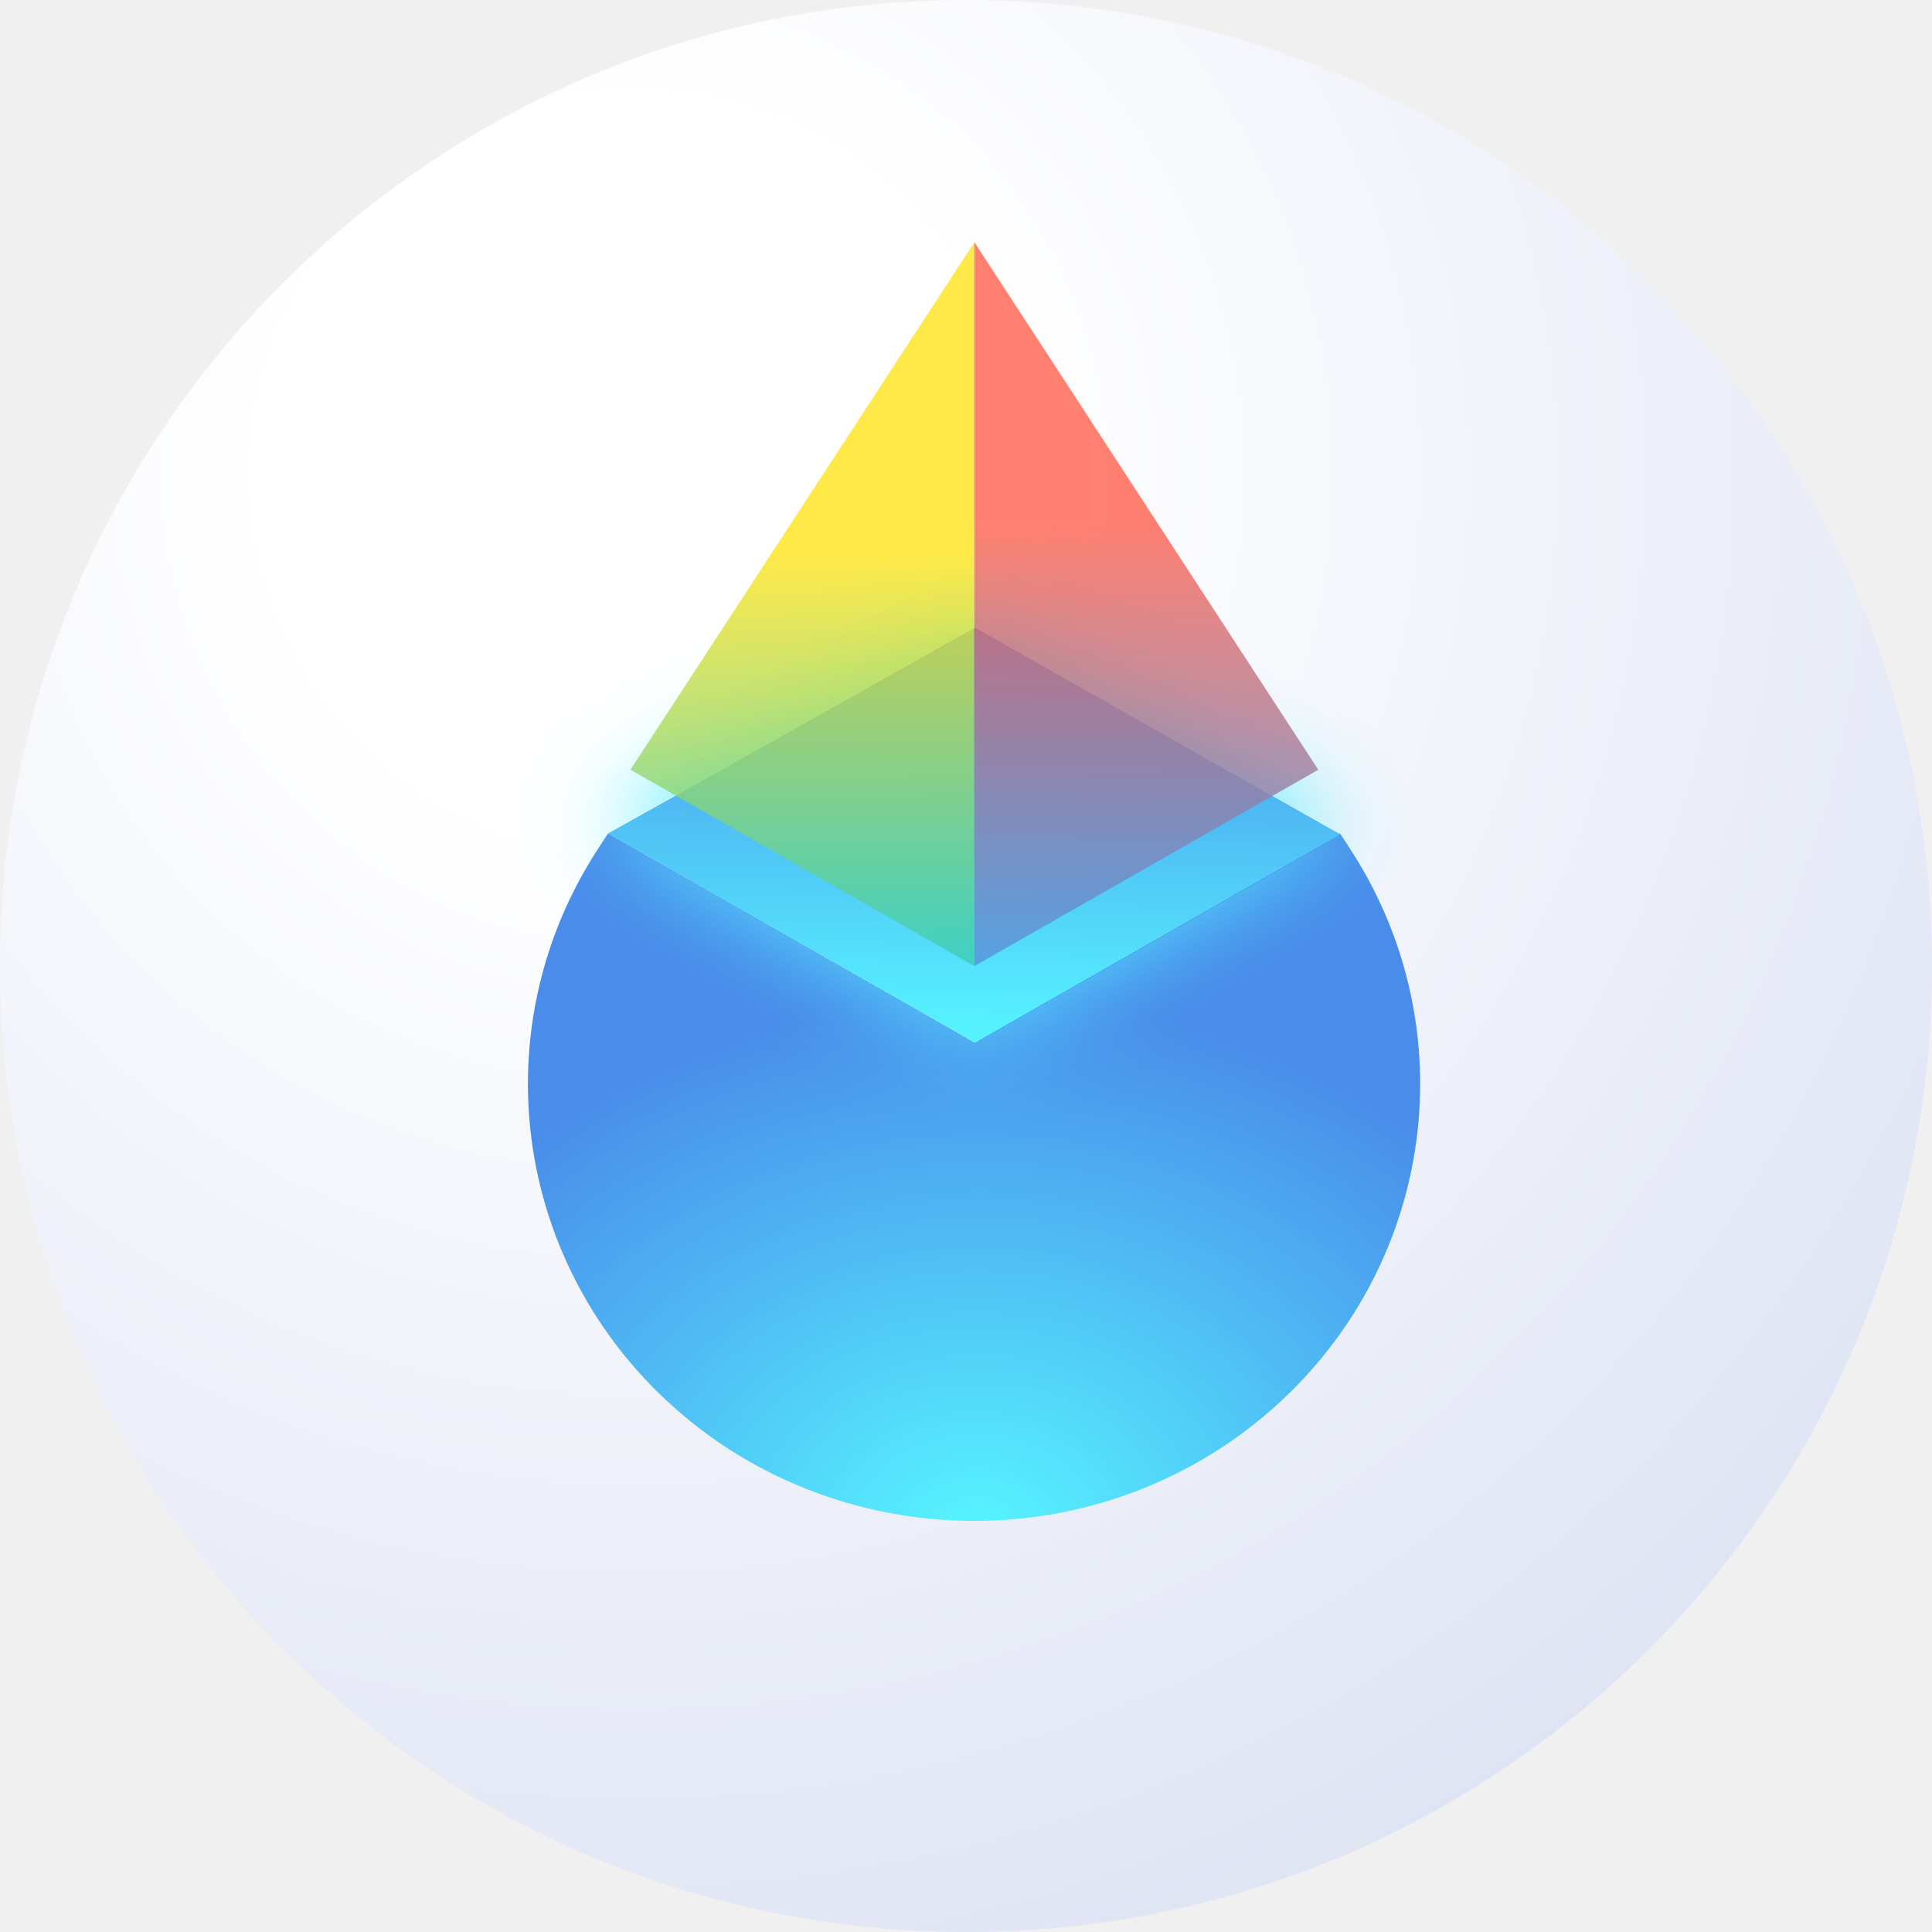
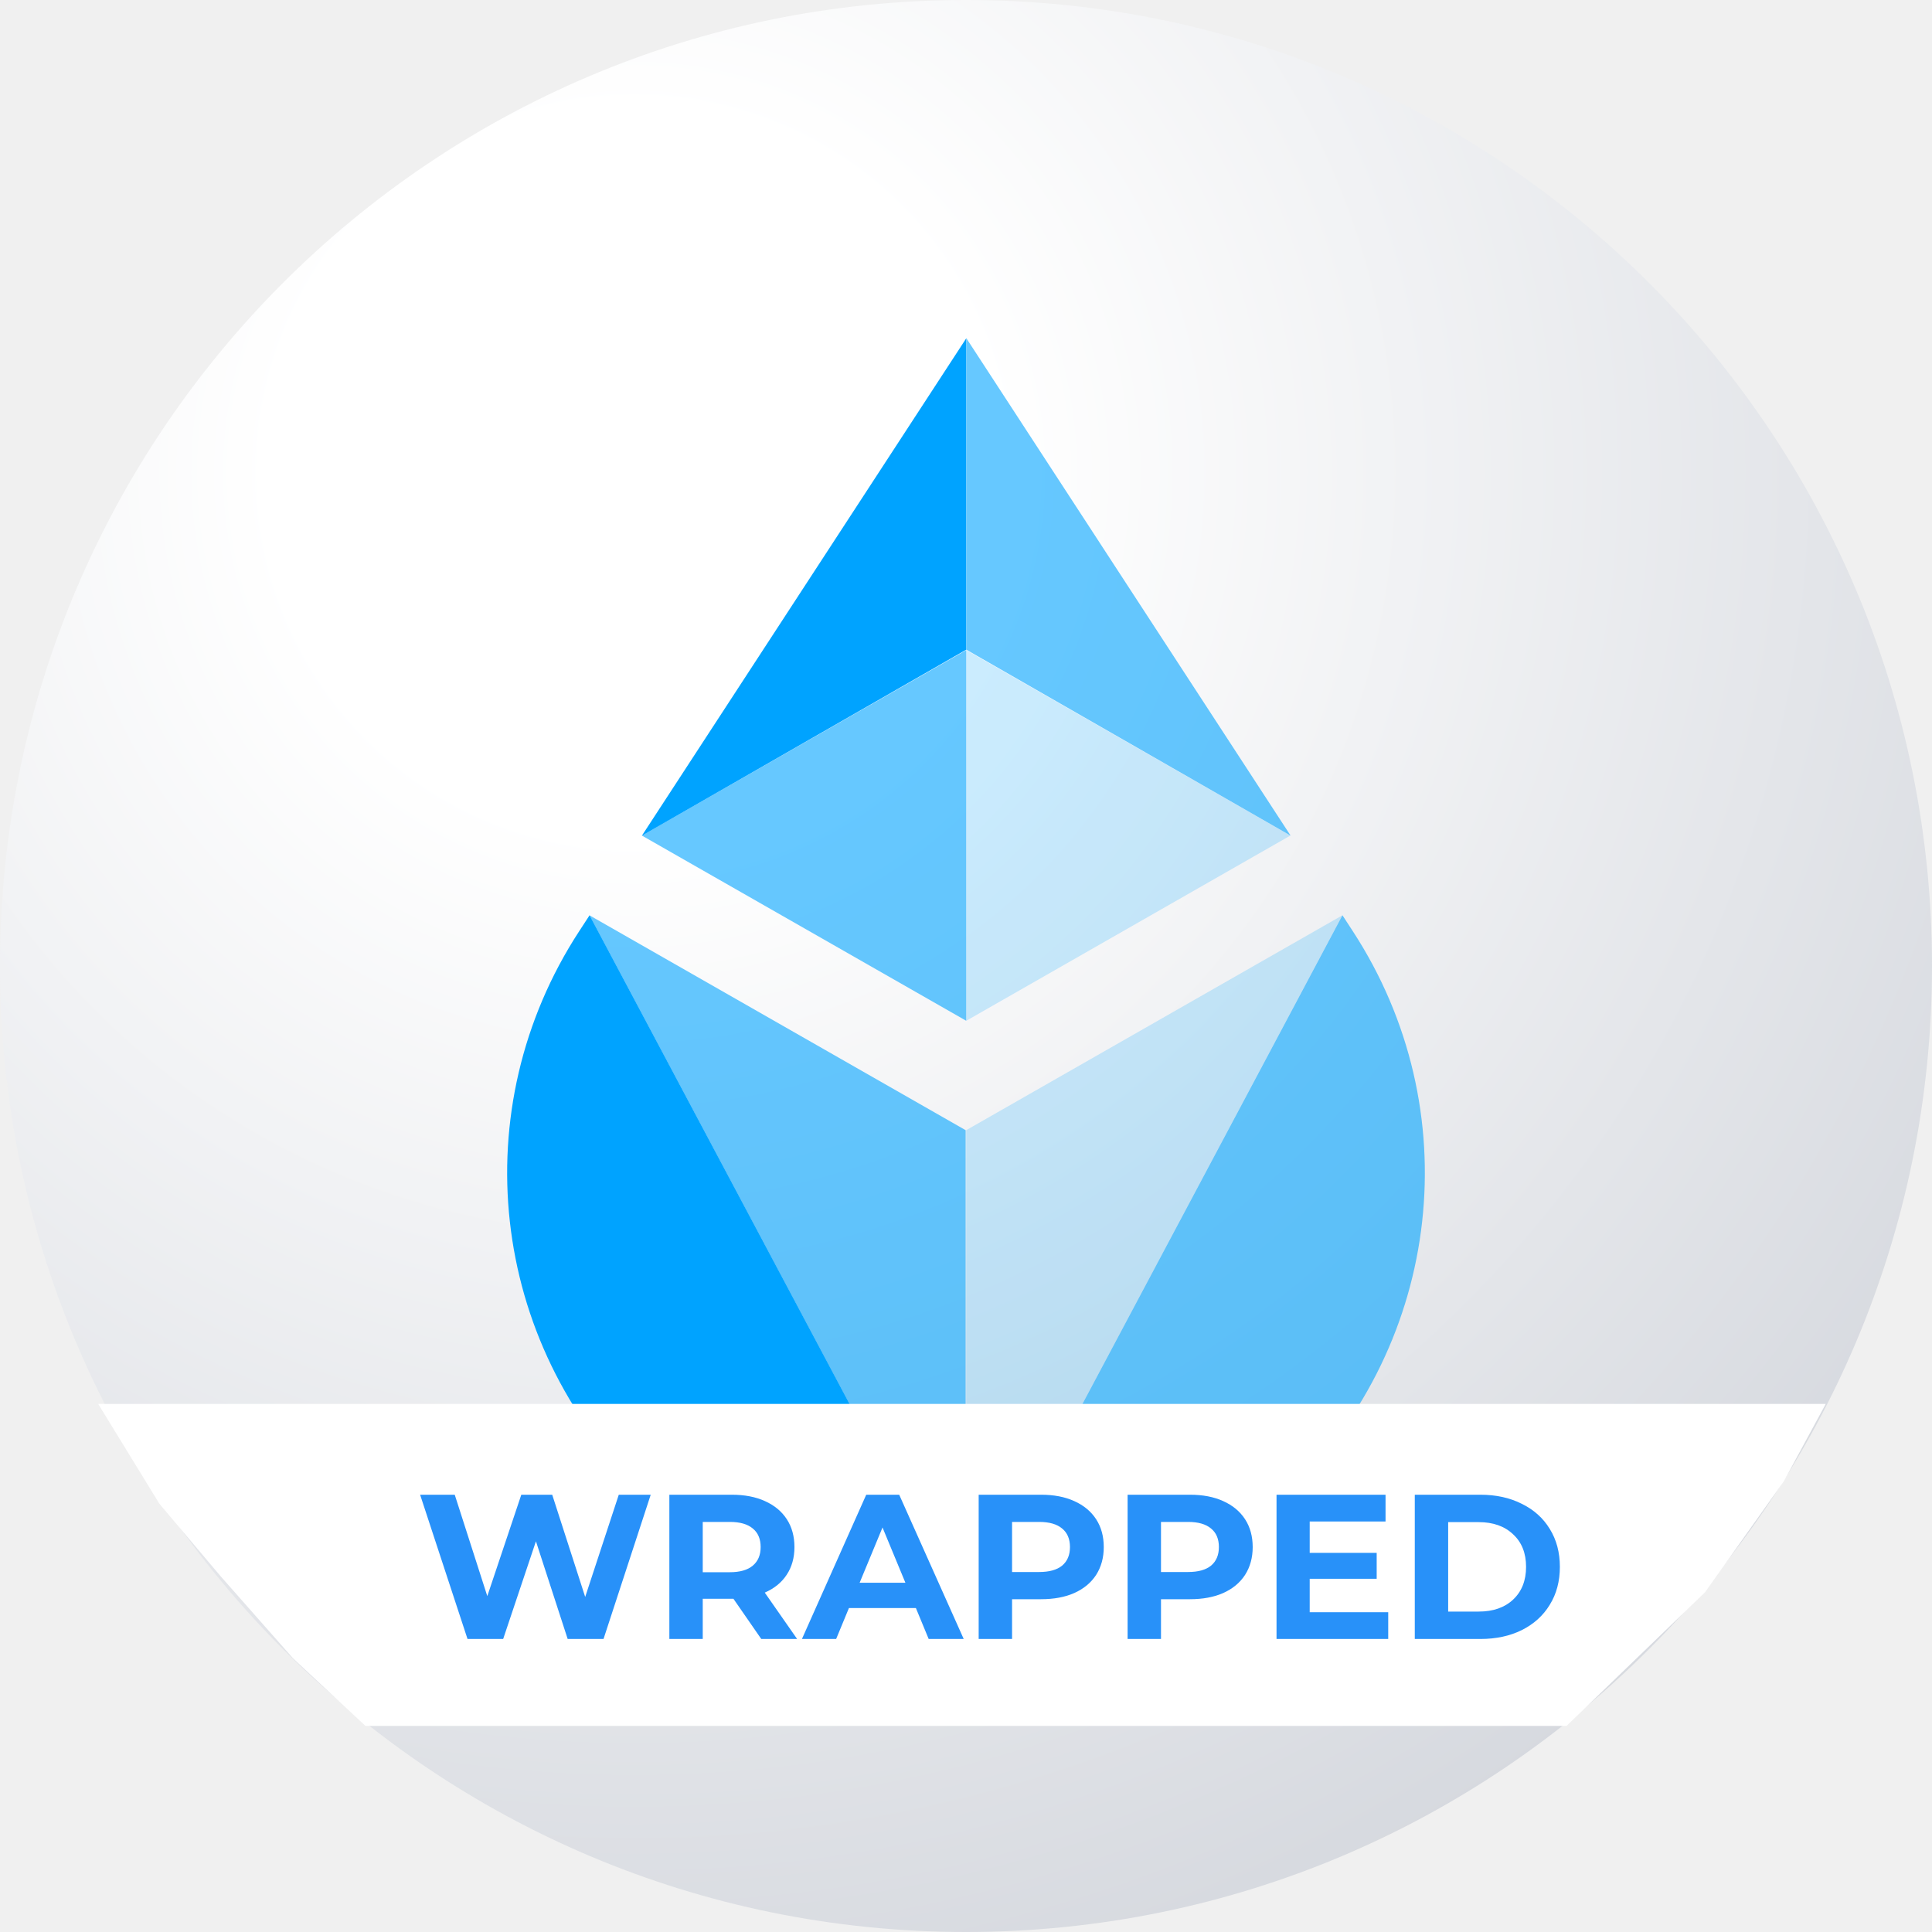
- <svg xmlns="http://www.w3.org/2000/svg" width="600" height="600" viewBox="0 0 600 600" fill="none">
-   <g clip-path="url(#clip0_1_2)">
-     <path d="M300 600.012C465.684 600.012 600 465.697 600 300.012C600 134.326 465.684 0.012 300 0.012C134.315 0.012 0 134.326 0 300.012C0 465.697 134.315 600.012 300 600.012Z" fill="url(#paint0_radial_1_2)" />
-     <path fill-rule="evenodd" clip-rule="evenodd" d="M188.836 258.834L302.554 323.722L416.153 258.834C414.75 259.635 416.164 258.834 416.164 258.834L419.268 263.594C454.256 317.268 446.439 387.559 400.478 432.592C373.441 459.087 337.988 472.34 302.547 472.343L302.55 472.338C267.12 472.329 231.554 459.08 204.521 432.592C158.559 387.559 150.745 317.268 185.734 263.594L188.836 258.834Z" fill="url(#paint1_radial_1_2)" />
-     <g filter="url(#filter0_d_1_2)">
-       <path d="M302.792 323.847L188.833 258.831L302.792 194.86L416.312 259.138L302.792 323.847Z" fill="url(#paint2_linear_1_2)" />
-     </g>
-     <g filter="url(#filter1_b_1_2)">
-       <path d="M195.79 239.007L302.558 75.297V300.028L195.784 239.049L195.751 239.068L195.769 239.04L195.751 239.029L195.79 239.007Z" fill="url(#paint3_linear_1_2)" fill-opacity="0.8" />
-     </g>
-     <g filter="url(#filter2_b_1_2)">
-       <path d="M409.402 239.05L302.588 300.028V75.198L409.402 239.05Z" fill="url(#paint4_linear_1_2)" fill-opacity="0.8" />
-     </g>
+ <svg xmlns="http://www.w3.org/2000/svg" viewBox="0 0 600 600" fill="none">
+   <g clip-path="url(#clip0_711_20)">
+     <path d="M300 600C465.686 600 600 465.686 600 300C600 134.315 465.686 0 300 0C134.315 0 0 134.315 0 300C0 465.686 134.315 600 300 600Z" fill="url(#paint0_radial_711_20)" />
+     <path d="M183.093 284.253L179.901 289.147C143.914 344.352 151.952 416.65 199.224 462.97C227.036 490.219 263.484 503.847 299.934 503.85C299.934 503.85 299.934 503.85 183.093 284.253Z" fill="#00A3FF" />
+     <path opacity="0.6" d="M299.899 350.994L183.055 284.253C299.899 503.85 299.899 503.85 299.899 503.85C299.899 456.022 299.899 401.22 299.899 350.994Z" fill="#00A3FF" />
+     <path opacity="0.6" d="M416.91 284.253L420.102 289.147C456.087 344.352 448.05 416.65 400.777 462.97C372.967 490.219 336.519 503.847 300.067 503.85C300.067 503.85 300.067 503.85 416.91 284.253Z" fill="#00A3FF" />
+     <path opacity="0.2" d="M300.052 350.994L416.896 284.253C300.052 503.85 300.052 503.85 300.052 503.85C300.052 456.022 300.052 401.22 300.052 350.994Z" fill="#00A3FF" />
+     <path opacity="0.2" d="M300.085 201.9V317.01L400.732 259.492L300.085 201.9Z" fill="#00A3FF" />
+     <path opacity="0.6" d="M300.064 201.9L199.345 259.491L300.064 317.01V201.9Z" fill="#00A3FF" />
+     <path d="M300.064 105.088L199.345 259.523L300.064 201.77V105.088Z" fill="#00A3FF" />
+     <path opacity="0.6" d="M300.085 201.757L400.81 259.512L300.085 105V201.757Z" fill="#00A3FF" />
+     <path d="M30.5 436H567L554 460L529.5 494.5L486.5 536H113.5L91 515L68.5 489.5L49.5 467L30.5 436Z" fill="white" />
+     <path d="M202.087 464.2L187.431 509H176.295L166.439 478.664L156.263 509H145.191L130.471 464.2H141.223L151.335 495.688L161.895 464.2H171.495L181.735 495.944L192.167 464.2H202.087ZM236.419 509L227.779 496.52H227.267H218.243V509H207.875V464.2H227.267C231.235 464.2 234.669 464.861 237.571 466.184C240.515 467.507 242.776 469.384 244.355 471.816C245.933 474.248 246.723 477.128 246.723 480.456C246.723 483.784 245.912 486.664 244.291 489.096C242.712 491.485 240.451 493.32 237.507 494.6L247.555 509H236.419ZM236.227 480.456C236.227 477.939 235.416 476.019 233.795 474.696C232.173 473.331 229.805 472.648 226.691 472.648H218.243V488.264H226.691C229.805 488.264 232.173 487.581 233.795 486.216C235.416 484.851 236.227 482.931 236.227 480.456ZM284.441 499.4H263.641L259.673 509H249.049L269.017 464.2H279.257L299.289 509H288.409L284.441 499.4ZM281.177 491.528L274.073 474.376L266.969 491.528H281.177ZM323.329 464.2C327.297 464.2 330.732 464.861 333.633 466.184C336.577 467.507 338.838 469.384 340.417 471.816C341.996 474.248 342.785 477.128 342.785 480.456C342.785 483.741 341.996 486.621 340.417 489.096C338.838 491.528 336.577 493.405 333.633 494.728C330.732 496.008 327.297 496.648 323.329 496.648H314.305V509H303.937V464.2H323.329ZM322.753 488.2C325.868 488.2 328.236 487.539 329.857 486.216C331.478 484.851 332.289 482.931 332.289 480.456C332.289 477.939 331.478 476.019 329.857 474.696C328.236 473.331 325.868 472.648 322.753 472.648H314.305V488.2H322.753ZM369.579 464.2C373.547 464.2 376.982 464.861 379.883 466.184C382.827 467.507 385.088 469.384 386.667 471.816C388.246 474.248 389.035 477.128 389.035 480.456C389.035 483.741 388.246 486.621 386.667 489.096C385.088 491.528 382.827 493.405 379.883 494.728C376.982 496.008 373.547 496.648 369.579 496.648H360.555V509H350.187V464.2H369.579ZM369.003 488.2C372.118 488.2 374.486 487.539 376.107 486.216C377.728 484.851 378.539 482.931 378.539 480.456C378.539 477.939 377.728 476.019 376.107 474.696C374.486 473.331 372.118 472.648 369.003 472.648H360.555V488.2H369.003ZM431.125 500.68V509H396.437V464.2H430.293V472.52H406.741V482.248H427.541V490.312H406.741V500.68H431.125ZM439.375 464.2H459.727C464.591 464.2 468.879 465.139 472.591 467.016C476.345 468.851 479.247 471.453 481.295 474.824C483.385 478.195 484.431 482.12 484.431 486.6C484.431 491.08 483.385 495.005 481.295 498.376C479.247 501.747 476.345 504.371 472.591 506.248C468.879 508.083 464.591 509 459.727 509H439.375V464.2ZM459.215 500.488C463.695 500.488 467.257 499.251 469.903 496.776C472.591 494.259 473.935 490.867 473.935 486.6C473.935 482.333 472.591 478.963 469.903 476.488C467.257 473.971 463.695 472.712 459.215 472.712H449.743V500.488H459.215Z" fill="#2891F9" />
  </g>
  <defs>
-     <filter id="filter0_d_1_2" x="159.833" y="162.86" width="285.478" height="186.988" filterUnits="userSpaceOnUse" color-interpolation-filters="sRGB">
-       <feFlood flood-opacity="0" result="BackgroundImageFix" />
-       <feColorMatrix in="SourceAlpha" type="matrix" values="0 0 0 0 0 0 0 0 0 0 0 0 0 0 0 0 0 0 127 0" result="hardAlpha" />
-       <feOffset dy="-3" />
-       <feGaussianBlur stdDeviation="14.5" />
-       <feComposite in2="hardAlpha" operator="out" />
-       <feColorMatrix type="matrix" values="0 0 0 0 0.333 0 0 0 0 0.922 0 0 0 0 0.996 0 0 0 1 0" />
-       <feBlend mode="normal" in2="BackgroundImageFix" result="effect1_dropShadow_1_2" />
-       <feBlend mode="normal" in="SourceGraphic" in2="effect1_dropShadow_1_2" result="shape" />
-     </filter>
-     <filter id="filter1_b_1_2" x="186.751" y="66.297" width="124.808" height="242.731" filterUnits="userSpaceOnUse" color-interpolation-filters="sRGB">
-       <feFlood flood-opacity="0" result="BackgroundImageFix" />
-       <feGaussianBlur in="BackgroundImageFix" stdDeviation="4.5" />
-       <feComposite in2="SourceAlpha" operator="in" result="effect1_backgroundBlur_1_2" />
-       <feBlend mode="normal" in="SourceGraphic" in2="effect1_backgroundBlur_1_2" result="shape" />
-     </filter>
-     <filter id="filter2_b_1_2" x="293.588" y="66.198" width="124.813" height="242.83" filterUnits="userSpaceOnUse" color-interpolation-filters="sRGB">
-       <feFlood flood-opacity="0" result="BackgroundImageFix" />
-       <feGaussianBlur in="BackgroundImageFix" stdDeviation="4.5" />
-       <feComposite in2="SourceAlpha" operator="in" result="effect1_backgroundBlur_1_2" />
-       <feBlend mode="normal" in="SourceGraphic" in2="effect1_backgroundBlur_1_2" result="shape" />
-     </filter>
-     <radialGradient id="paint0_radial_1_2" cx="0" cy="0" r="1" gradientUnits="userSpaceOnUse" gradientTransform="translate(196 143.512) rotate(54.1676) scale(497.082 497.082)">
+     <radialGradient id="paint0_radial_711_20" cx="0" cy="0" r="1" gradientUnits="userSpaceOnUse" gradientTransform="translate(196 143.5) rotate(54.1675) scale(497.082)">
      <stop offset="0.231" stop-color="white" />
-       <stop offset="1" stop-color="#DFE4F4" />
+       <stop offset="1" stop-color="#D6D9DF" />
    </radialGradient>
-     <radialGradient id="paint1_radial_1_2" cx="0" cy="0" r="1" gradientUnits="userSpaceOnUse" gradientTransform="translate(302.5 477.991) rotate(-91.9595) scale(169.057 209.477)">
-       <stop offset="0.036" stop-color="#56F2FF" />
-       <stop offset="1" stop-color="#498CEA" />
-     </radialGradient>
-     <linearGradient id="paint2_linear_1_2" x1="302.573" y1="323.848" x2="305.318" y2="194.918" gradientUnits="userSpaceOnUse">
-       <stop offset="0.036" stop-color="#56F2FF" />
-       <stop offset="1" stop-color="#498CEA" />
-     </linearGradient>
-     <linearGradient id="paint3_linear_1_2" x1="249.154" y1="75.297" x2="249.154" y2="300.028" gradientUnits="userSpaceOnUse">
-       <stop offset="0.431" stop-color="#FFE41B" />
-       <stop offset="1" stop-color="#38CBB6" />
-     </linearGradient>
-     <linearGradient id="paint4_linear_1_2" x1="355.995" y1="75.198" x2="355.995" y2="300.028" gradientUnits="userSpaceOnUse">
-       <stop offset="0.388" stop-color="#FF604C" />
-       <stop offset="1" stop-color="#5491DE" />
-     </linearGradient>
-     <clipPath id="clip0_1_2">
+     <clipPath id="clip0_711_20">
      <rect width="600" height="600" fill="white" />
    </clipPath>
  </defs>
</svg>
